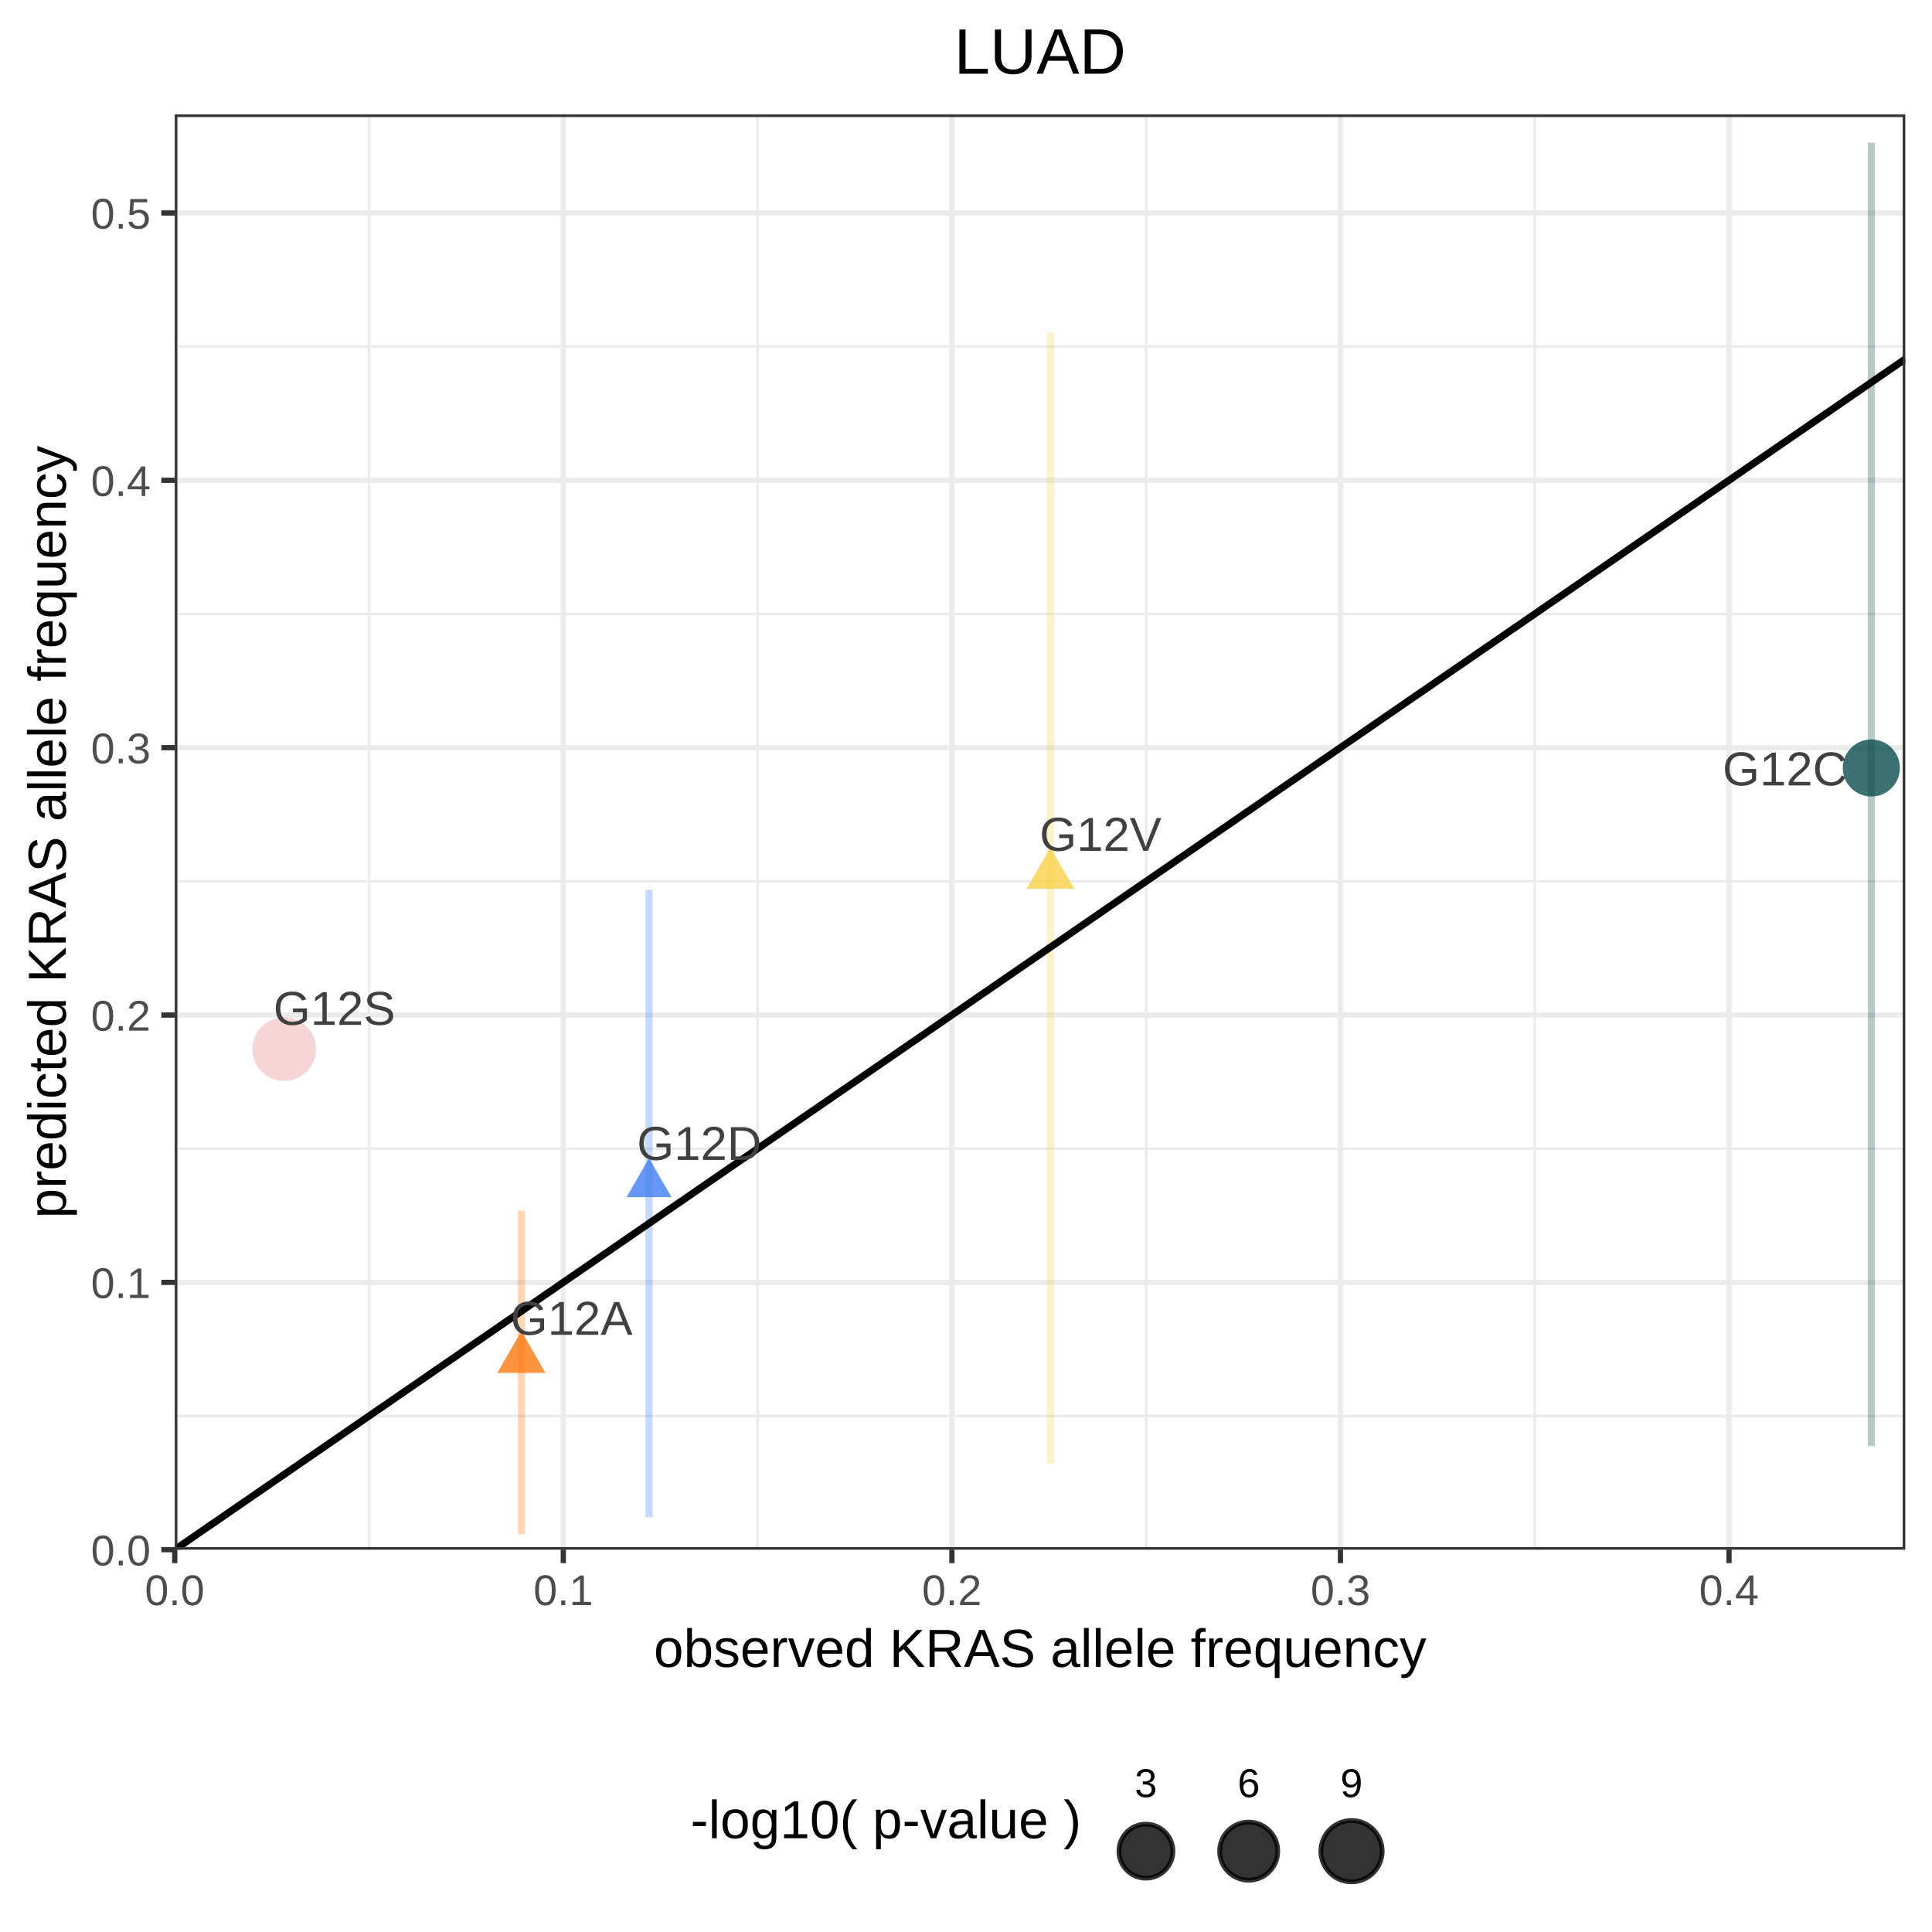
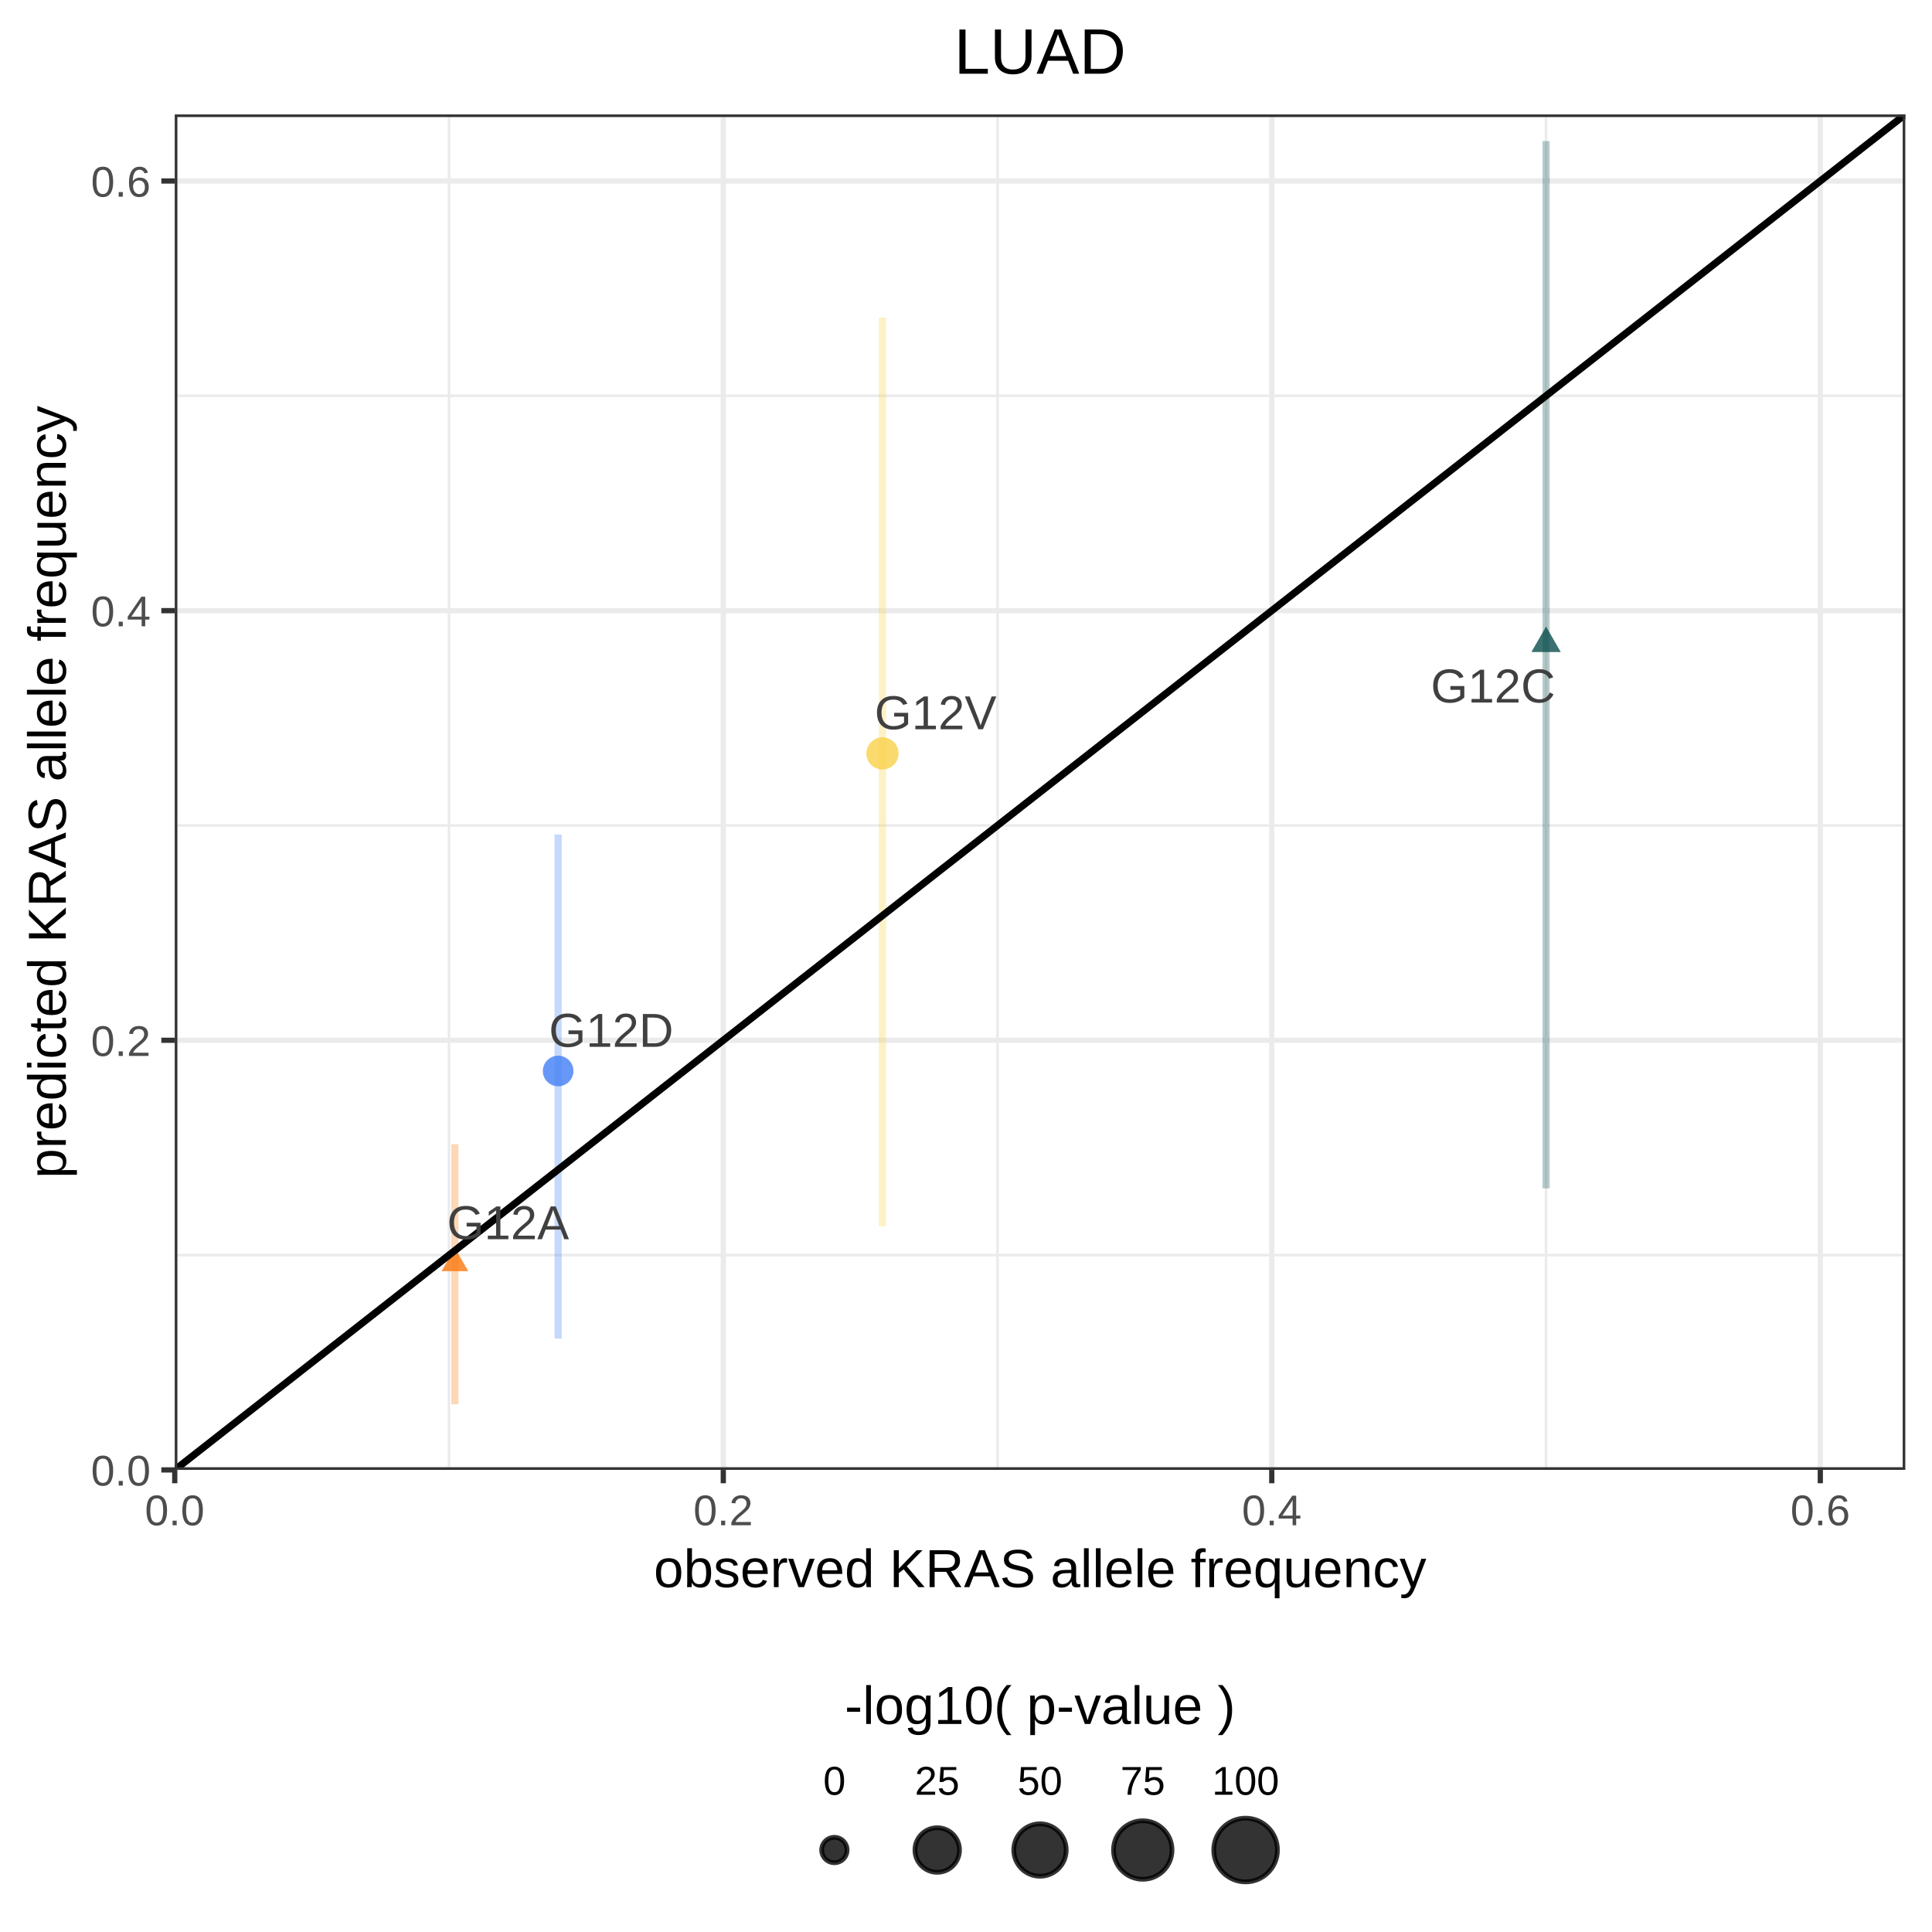
<svg xmlns="http://www.w3.org/2000/svg" viewBox="0 0 288.00 288.00">
  <defs>
    <style type="text/css">
    line, polyline, polygon, path, rect, circle {
      fill: none;
      stroke: #000000;
      stroke-linecap: round;
      stroke-linejoin: round;
      stroke-miterlimit: 10.00;
    }
  </style>
  </defs>
  <rect width="100%" height="100%" style="stroke: none; fill: #FFFFFF;" />
  <rect x="0.00" y="0.00" width="288.00" height="288.00" style="stroke-width: 0.78; stroke: #FFFFFF; fill: #FFFFFF;" />
  <defs>
-     <clipPath id="cpMjYuMDV8Mjg0LjAxfDIzMS4wMXwxNy4wNg==">
-       <rect x="26.05" y="17.06" width="257.97" height="213.95" />
+     <clipPath id="cpMjYuMDV8Mjg0LjAxfDIxOS4xMnwxNy4wNg==">
+       <rect x="26.05" y="17.06" width="257.97" height="202.05" />
    </clipPath>
  </defs>
-   <rect x="26.05" y="17.06" width="257.97" height="213.95" style="stroke-width: 0.78; stroke: none; fill: #FFFFFF;" clip-path="url(#cpMjYuMDV8Mjg0LjAxfDIzMS4wMXwxNy4wNg==)" />
-   <polyline points="26.05,211.09 284.01,211.09 " style="stroke-width: 0.39; stroke: #EBEBEB; stroke-linecap: butt;" clip-path="url(#cpMjYuMDV8Mjg0LjAxfDIzMS4wMXwxNy4wNg==)" />
-   <polyline points="26.05,171.23 284.01,171.23 " style="stroke-width: 0.39; stroke: #EBEBEB; stroke-linecap: butt;" clip-path="url(#cpMjYuMDV8Mjg0LjAxfDIzMS4wMXwxNy4wNg==)" />
-   <polyline points="26.05,131.38 284.01,131.38 " style="stroke-width: 0.39; stroke: #EBEBEB; stroke-linecap: butt;" clip-path="url(#cpMjYuMDV8Mjg0LjAxfDIzMS4wMXwxNy4wNg==)" />
-   <polyline points="26.05,91.53 284.01,91.53 " style="stroke-width: 0.39; stroke: #EBEBEB; stroke-linecap: butt;" clip-path="url(#cpMjYuMDV8Mjg0LjAxfDIzMS4wMXwxNy4wNg==)" />
-   <polyline points="26.05,51.67 284.01,51.67 " style="stroke-width: 0.39; stroke: #EBEBEB; stroke-linecap: butt;" clip-path="url(#cpMjYuMDV8Mjg0LjAxfDIzMS4wMXwxNy4wNg==)" />
-   <polyline points="55.01,231.01 55.01,17.06 " style="stroke-width: 0.39; stroke: #EBEBEB; stroke-linecap: butt;" clip-path="url(#cpMjYuMDV8Mjg0LjAxfDIzMS4wMXwxNy4wNg==)" />
-   <polyline points="112.93,231.01 112.93,17.06 " style="stroke-width: 0.39; stroke: #EBEBEB; stroke-linecap: butt;" clip-path="url(#cpMjYuMDV8Mjg0LjAxfDIzMS4wMXwxNy4wNg==)" />
-   <polyline points="170.86,231.01 170.86,17.06 " style="stroke-width: 0.39; stroke: #EBEBEB; stroke-linecap: butt;" clip-path="url(#cpMjYuMDV8Mjg0LjAxfDIzMS4wMXwxNy4wNg==)" />
-   <polyline points="228.78,231.01 228.78,17.06 " style="stroke-width: 0.39; stroke: #EBEBEB; stroke-linecap: butt;" clip-path="url(#cpMjYuMDV8Mjg0LjAxfDIzMS4wMXwxNy4wNg==)" />
-   <polyline points="26.05,231.01 284.01,231.01 " style="stroke-width: 0.78; stroke: #EBEBEB; stroke-linecap: butt;" clip-path="url(#cpMjYuMDV8Mjg0LjAxfDIzMS4wMXwxNy4wNg==)" />
-   <polyline points="26.05,191.16 284.01,191.16 " style="stroke-width: 0.78; stroke: #EBEBEB; stroke-linecap: butt;" clip-path="url(#cpMjYuMDV8Mjg0LjAxfDIzMS4wMXwxNy4wNg==)" />
-   <polyline points="26.05,151.31 284.01,151.31 " style="stroke-width: 0.78; stroke: #EBEBEB; stroke-linecap: butt;" clip-path="url(#cpMjYuMDV8Mjg0LjAxfDIzMS4wMXwxNy4wNg==)" />
-   <polyline points="26.05,111.45 284.01,111.45 " style="stroke-width: 0.78; stroke: #EBEBEB; stroke-linecap: butt;" clip-path="url(#cpMjYuMDV8Mjg0LjAxfDIzMS4wMXwxNy4wNg==)" />
-   <polyline points="26.05,71.60 284.01,71.60 " style="stroke-width: 0.78; stroke: #EBEBEB; stroke-linecap: butt;" clip-path="url(#cpMjYuMDV8Mjg0LjAxfDIzMS4wMXwxNy4wNg==)" />
-   <polyline points="26.05,31.75 284.01,31.75 " style="stroke-width: 0.78; stroke: #EBEBEB; stroke-linecap: butt;" clip-path="url(#cpMjYuMDV8Mjg0LjAxfDIzMS4wMXwxNy4wNg==)" />
-   <polyline points="26.05,231.01 26.05,17.06 " style="stroke-width: 0.78; stroke: #EBEBEB; stroke-linecap: butt;" clip-path="url(#cpMjYuMDV8Mjg0LjAxfDIzMS4wMXwxNy4wNg==)" />
-   <polyline points="83.97,231.01 83.97,17.06 " style="stroke-width: 0.78; stroke: #EBEBEB; stroke-linecap: butt;" clip-path="url(#cpMjYuMDV8Mjg0LjAxfDIzMS4wMXwxNy4wNg==)" />
-   <polyline points="141.90,231.01 141.90,17.06 " style="stroke-width: 0.78; stroke: #EBEBEB; stroke-linecap: butt;" clip-path="url(#cpMjYuMDV8Mjg0LjAxfDIzMS4wMXwxNy4wNg==)" />
-   <polyline points="199.82,231.01 199.82,17.06 " style="stroke-width: 0.78; stroke: #EBEBEB; stroke-linecap: butt;" clip-path="url(#cpMjYuMDV8Mjg0LjAxfDIzMS4wMXwxNy4wNg==)" />
-   <polyline points="257.74,231.01 257.74,17.06 " style="stroke-width: 0.78; stroke: #EBEBEB; stroke-linecap: butt;" clip-path="url(#cpMjYuMDV8Mjg0LjAxfDIzMS4wMXwxNy4wNg==)" />
-   <polygon points="77.72,198.43 81.31,204.66 74.12,204.66 " style="stroke-width: 0.71; stroke: none; fill: #FB7810; fill-opacity: 0.80;" clip-path="url(#cpMjYuMDV8Mjg0LjAxfDIzMS4wMXwxNy4wNg==)" />
-   <circle cx="278.96" cy="114.48" r="3.19pt" style="stroke-width: 0.71; stroke: none; fill: #0A4F4E; fill-opacity: 0.80;" clip-path="url(#cpMjYuMDV8Mjg0LjAxfDIzMS4wMXwxNy4wNg==)" />
-   <polygon points="96.75,172.65 100.10,178.46 93.40,178.46 " style="stroke-width: 0.71; stroke: none; fill: #427FF5; fill-opacity: 0.80;" clip-path="url(#cpMjYuMDV8Mjg0LjAxfDIzMS4wMXwxNy4wNg==)" />
-   <circle cx="42.36" cy="156.39" r="3.56pt" style="stroke-width: 0.71; stroke: none; fill: #F4CACB; fill-opacity: 0.80;" clip-path="url(#cpMjYuMDV8Mjg0LjAxfDIzMS4wMXwxNy4wNg==)" />
-   <polygon points="156.58,126.34 160.13,132.48 153.04,132.48 " style="stroke-width: 0.71; stroke: none; fill: #F8D147; fill-opacity: 0.80;" clip-path="url(#cpMjYuMDV8Mjg0LjAxfDIzMS4wMXwxNy4wNg==)" />
-   <line x1="77.72" y1="228.70" x2="77.72" y2="180.45" style="stroke-width: 1.07; stroke: #FB7810; stroke-opacity: 0.30; stroke-linecap: butt;" clip-path="url(#cpMjYuMDV8Mjg0LjAxfDIzMS4wMXwxNy4wNg==)" />
-   <line x1="278.96" y1="215.57" x2="278.96" y2="21.26" style="stroke-width: 1.07; stroke: #0A4F4E; stroke-opacity: 0.30; stroke-linecap: butt;" clip-path="url(#cpMjYuMDV8Mjg0LjAxfDIzMS4wMXwxNy4wNg==)" />
-   <line x1="96.75" y1="226.16" x2="96.75" y2="132.63" style="stroke-width: 1.07; stroke: #427FF5; stroke-opacity: 0.30; stroke-linecap: butt;" clip-path="url(#cpMjYuMDV8Mjg0LjAxfDIzMS4wMXwxNy4wNg==)" />
-   <line x1="156.58" y1="218.17" x2="156.58" y2="49.58" style="stroke-width: 1.07; stroke: #F8D147; stroke-opacity: 0.30; stroke-linecap: butt;" clip-path="url(#cpMjYuMDV8Mjg0LjAxfDIzMS4wMXwxNy4wNg==)" />
-   <line x1="26.05" y1="231.01" x2="284.01" y2="53.52" style="stroke-width: 1.07; stroke-linecap: butt;" clip-path="url(#cpMjYuMDV8Mjg0LjAxfDIzMS4wMXwxNy4wNg==)" />
-   <g clip-path="url(#cpMjYuMDV8Mjg0LjAxfDIzMS4wMXwxNy4wNg==)">
-     <text x="76.10" y="198.98" style="font-size: 7.11px; fill: #404040; font-family: Arial;" textLength="18.18px" lengthAdjust="spacingAndGlyphs">G12A</text>
+   <rect x="26.05" y="17.06" width="257.97" height="202.05" style="stroke-width: 0.78; stroke: none; fill: #FFFFFF;" clip-path="url(#cpMjYuMDV8Mjg0LjAxfDIxOS4xMnwxNy4wNg==)" />
+   <polyline points="26.05,187.09 284.01,187.09 " style="stroke-width: 0.39; stroke: #EBEBEB; stroke-linecap: butt;" clip-path="url(#cpMjYuMDV8Mjg0LjAxfDIxOS4xMnwxNy4wNg==)" />
+   <polyline points="26.05,123.05 284.01,123.05 " style="stroke-width: 0.39; stroke: #EBEBEB; stroke-linecap: butt;" clip-path="url(#cpMjYuMDV8Mjg0LjAxfDIxOS4xMnwxNy4wNg==)" />
+   <polyline points="26.05,59.00 284.01,59.00 " style="stroke-width: 0.39; stroke: #EBEBEB; stroke-linecap: butt;" clip-path="url(#cpMjYuMDV8Mjg0LjAxfDIxOS4xMnwxNy4wNg==)" />
+   <polyline points="66.93,219.12 66.93,17.06 " style="stroke-width: 0.39; stroke: #EBEBEB; stroke-linecap: butt;" clip-path="url(#cpMjYuMDV8Mjg0LjAxfDIxOS4xMnwxNy4wNg==)" />
+   <polyline points="148.70,219.12 148.70,17.06 " style="stroke-width: 0.39; stroke: #EBEBEB; stroke-linecap: butt;" clip-path="url(#cpMjYuMDV8Mjg0LjAxfDIxOS4xMnwxNy4wNg==)" />
+   <polyline points="230.47,219.12 230.47,17.06 " style="stroke-width: 0.39; stroke: #EBEBEB; stroke-linecap: butt;" clip-path="url(#cpMjYuMDV8Mjg0LjAxfDIxOS4xMnwxNy4wNg==)" />
+   <polyline points="26.05,219.12 284.01,219.12 " style="stroke-width: 0.78; stroke: #EBEBEB; stroke-linecap: butt;" clip-path="url(#cpMjYuMDV8Mjg0LjAxfDIxOS4xMnwxNy4wNg==)" />
+   <polyline points="26.05,155.07 284.01,155.07 " style="stroke-width: 0.78; stroke: #EBEBEB; stroke-linecap: butt;" clip-path="url(#cpMjYuMDV8Mjg0LjAxfDIxOS4xMnwxNy4wNg==)" />
+   <polyline points="26.05,91.03 284.01,91.03 " style="stroke-width: 0.78; stroke: #EBEBEB; stroke-linecap: butt;" clip-path="url(#cpMjYuMDV8Mjg0LjAxfDIxOS4xMnwxNy4wNg==)" />
+   <polyline points="26.05,26.98 284.01,26.98 " style="stroke-width: 0.78; stroke: #EBEBEB; stroke-linecap: butt;" clip-path="url(#cpMjYuMDV8Mjg0LjAxfDIxOS4xMnwxNy4wNg==)" />
+   <polyline points="26.05,219.12 26.05,17.06 " style="stroke-width: 0.78; stroke: #EBEBEB; stroke-linecap: butt;" clip-path="url(#cpMjYuMDV8Mjg0LjAxfDIxOS4xMnwxNy4wNg==)" />
+   <polyline points="107.82,219.12 107.82,17.06 " style="stroke-width: 0.78; stroke: #EBEBEB; stroke-linecap: butt;" clip-path="url(#cpMjYuMDV8Mjg0LjAxfDIxOS4xMnwxNy4wNg==)" />
+   <polyline points="189.58,219.12 189.58,17.06 " style="stroke-width: 0.78; stroke: #EBEBEB; stroke-linecap: butt;" clip-path="url(#cpMjYuMDV8Mjg0LjAxfDIxOS4xMnwxNy4wNg==)" />
+   <polyline points="271.35,219.12 271.35,17.06 " style="stroke-width: 0.78; stroke: #EBEBEB; stroke-linecap: butt;" clip-path="url(#cpMjYuMDV8Mjg0LjAxfDIxOS4xMnwxNy4wNg==)" />
+   <polygon points="67.81,186.04 69.81,189.50 65.81,189.50 " style="stroke-width: 0.71; stroke: none; fill: #FB7810; fill-opacity: 0.80;" clip-path="url(#cpMjYuMDV8Mjg0LjAxfDIxOS4xMnwxNy4wNg==)" />
+   <polygon points="230.47,93.40 232.66,97.20 228.28,97.20 " style="stroke-width: 0.71; stroke: none; fill: #0A4F4E; fill-opacity: 0.80;" clip-path="url(#cpMjYuMDV8Mjg0LjAxfDIxOS4xMnwxNy4wNg==)" />
+   <circle cx="83.20" cy="159.65" r="1.71pt" style="stroke-width: 0.71; stroke: none; fill: #427FF5; fill-opacity: 0.80;" clip-path="url(#cpMjYuMDV8Mjg0LjAxfDIxOS4xMnwxNy4wNg==)" />
+   <circle cx="131.55" cy="112.31" r="1.80pt" style="stroke-width: 0.71; stroke: none; fill: #F8D147; fill-opacity: 0.80;" clip-path="url(#cpMjYuMDV8Mjg0LjAxfDIxOS4xMnwxNy4wNg==)" />
+   <line x1="67.81" y1="209.33" x2="67.81" y2="170.56" style="stroke-width: 1.07; stroke: #FB7810; stroke-opacity: 0.30; stroke-linecap: butt;" clip-path="url(#cpMjYuMDV8Mjg0LjAxfDIxOS4xMnwxNy4wNg==)" />
+   <line x1="230.47" y1="177.15" x2="230.47" y2="21.03" style="stroke-width: 1.07; stroke: #0A4F4E; stroke-opacity: 0.30; stroke-linecap: butt;" clip-path="url(#cpMjYuMDV8Mjg0LjAxfDIxOS4xMnwxNy4wNg==)" />
+   <line x1="83.20" y1="199.54" x2="83.20" y2="124.39" style="stroke-width: 1.07; stroke: #427FF5; stroke-opacity: 0.30; stroke-linecap: butt;" clip-path="url(#cpMjYuMDV8Mjg0LjAxfDIxOS4xMnwxNy4wNg==)" />
+   <line x1="131.55" y1="182.81" x2="131.55" y2="47.34" style="stroke-width: 1.07; stroke: #F8D147; stroke-opacity: 0.30; stroke-linecap: butt;" clip-path="url(#cpMjYuMDV8Mjg0LjAxfDIxOS4xMnwxNy4wNg==)" />
+   <line x1="26.05" y1="219.12" x2="284.01" y2="17.06" style="stroke-width: 1.07; stroke-linecap: butt;" clip-path="url(#cpMjYuMDV8Mjg0LjAxfDIxOS4xMnwxNy4wNg==)" />
+   <g clip-path="url(#cpMjYuMDV8Mjg0LjAxfDIxOS4xMnwxNy4wNg==)">
+     <text x="66.64" y="184.73" style="font-size: 7.11px; fill: #404040; font-family: Arial;" textLength="18.18px" lengthAdjust="spacingAndGlyphs">G12A</text>
  </g>
-   <g clip-path="url(#cpMjYuMDV8Mjg0LjAxfDIzMS4wMXwxNy4wNg==)">
-     <text x="256.78" y="117.08" style="font-size: 7.11px; fill: #404040; font-family: Arial;" textLength="18.57px" lengthAdjust="spacingAndGlyphs">G12C</text>
+   <g clip-path="url(#cpMjYuMDV8Mjg0LjAxfDIxOS4xMnwxNy4wNg==)">
+     <text x="213.28" y="104.72" style="font-size: 7.11px; fill: #404040; font-family: Arial;" textLength="18.57px" lengthAdjust="spacingAndGlyphs">G12C</text>
  </g>
-   <g clip-path="url(#cpMjYuMDV8Mjg0LjAxfDIzMS4wMXwxNy4wNg==)">
-     <text x="94.95" y="172.91" style="font-size: 7.11px; fill: #404040; font-family: Arial;" textLength="18.57px" lengthAdjust="spacingAndGlyphs">G12D</text>
+   <g clip-path="url(#cpMjYuMDV8Mjg0LjAxfDIxOS4xMnwxNy4wNg==)">
+     <text x="81.82" y="156.05" style="font-size: 7.11px; fill: #404040; font-family: Arial;" textLength="18.57px" lengthAdjust="spacingAndGlyphs">G12D</text>
  </g>
-   <g clip-path="url(#cpMjYuMDV8Mjg0LjAxfDIzMS4wMXwxNy4wNg==)">
-     <text x="40.75" y="152.78" style="font-size: 7.11px; fill: #404040; font-family: Arial;" textLength="18.18px" lengthAdjust="spacingAndGlyphs">G12S</text>
+   <g clip-path="url(#cpMjYuMDV8Mjg0LjAxfDIxOS4xMnwxNy4wNg==)">
+     <text x="130.37" y="108.71" style="font-size: 7.11px; fill: #404040; font-family: Arial;" textLength="18.18px" lengthAdjust="spacingAndGlyphs">G12V</text>
  </g>
-   <g clip-path="url(#cpMjYuMDV8Mjg0LjAxfDIzMS4wMXwxNy4wNg==)">
-     <text x="154.97" y="126.83" style="font-size: 7.11px; fill: #404040; font-family: Arial;" textLength="18.18px" lengthAdjust="spacingAndGlyphs">G12V</text>
-   </g>
-   <rect x="26.05" y="17.06" width="257.97" height="213.95" style="stroke-width: 0.78; stroke: #333333;" clip-path="url(#cpMjYuMDV8Mjg0LjAxfDIzMS4wMXwxNy4wNg==)" />
+   <rect x="26.05" y="17.06" width="257.97" height="202.05" style="stroke-width: 0.78; stroke: #333333;" clip-path="url(#cpMjYuMDV8Mjg0LjAxfDIxOS4xMnwxNy4wNg==)" />
  <defs>
    <clipPath id="cpMC4wMHwyODguMDB8Mjg4LjAwfDAuMDA=">
      <rect x="0.00" y="0.00" width="288.00" height="288.00" />
    </clipPath>
  </defs>
  <g clip-path="url(#cpMC4wMHwyODguMDB8Mjg4LjAwfDAuMDA=)">
-     <text x="13.56" y="233.35" style="font-size: 6.40px; fill: #4D4D4D; font-family: Arial;" textLength="8.90px" lengthAdjust="spacingAndGlyphs">0.0</text>
+     <text x="13.56" y="221.45" style="font-size: 6.40px; fill: #4D4D4D; font-family: Arial;" textLength="8.90px" lengthAdjust="spacingAndGlyphs">0.0</text>
  </g>
  <g clip-path="url(#cpMC4wMHwyODguMDB8Mjg4LjAwfDAuMDA=)">
-     <text x="13.56" y="193.50" style="font-size: 6.40px; fill: #4D4D4D; font-family: Arial;" textLength="8.90px" lengthAdjust="spacingAndGlyphs">0.1</text>
+     <text x="13.56" y="157.41" style="font-size: 6.40px; fill: #4D4D4D; font-family: Arial;" textLength="8.90px" lengthAdjust="spacingAndGlyphs">0.2</text>
  </g>
  <g clip-path="url(#cpMC4wMHwyODguMDB8Mjg4LjAwfDAuMDA=)">
-     <text x="13.56" y="153.64" style="font-size: 6.40px; fill: #4D4D4D; font-family: Arial;" textLength="8.90px" lengthAdjust="spacingAndGlyphs">0.2</text>
+     <text x="13.56" y="93.36" style="font-size: 6.40px; fill: #4D4D4D; font-family: Arial;" textLength="8.90px" lengthAdjust="spacingAndGlyphs">0.4</text>
  </g>
  <g clip-path="url(#cpMC4wMHwyODguMDB8Mjg4LjAwfDAuMDA=)">
-     <text x="13.56" y="113.79" style="font-size: 6.40px; fill: #4D4D4D; font-family: Arial;" textLength="8.90px" lengthAdjust="spacingAndGlyphs">0.3</text>
+     <text x="13.56" y="29.32" style="font-size: 6.40px; fill: #4D4D4D; font-family: Arial;" textLength="8.90px" lengthAdjust="spacingAndGlyphs">0.6</text>
+   </g>
+   <polyline points="24.05,219.12 26.05,219.12 " style="stroke-width: 0.78; stroke: #333333; stroke-linecap: butt;" clip-path="url(#cpMC4wMHwyODguMDB8Mjg4LjAwfDAuMDA=)" />
+   <polyline points="24.05,155.07 26.05,155.07 " style="stroke-width: 0.78; stroke: #333333; stroke-linecap: butt;" clip-path="url(#cpMC4wMHwyODguMDB8Mjg4LjAwfDAuMDA=)" />
+   <polyline points="24.05,91.03 26.05,91.03 " style="stroke-width: 0.78; stroke: #333333; stroke-linecap: butt;" clip-path="url(#cpMC4wMHwyODguMDB8Mjg4LjAwfDAuMDA=)" />
+   <polyline points="24.05,26.98 26.05,26.98 " style="stroke-width: 0.78; stroke: #333333; stroke-linecap: butt;" clip-path="url(#cpMC4wMHwyODguMDB8Mjg4LjAwfDAuMDA=)" />
+   <polyline points="26.05,221.11 26.05,219.12 " style="stroke-width: 0.78; stroke: #333333; stroke-linecap: butt;" clip-path="url(#cpMC4wMHwyODguMDB8Mjg4LjAwfDAuMDA=)" />
+   <polyline points="107.82,221.11 107.82,219.12 " style="stroke-width: 0.78; stroke: #333333; stroke-linecap: butt;" clip-path="url(#cpMC4wMHwyODguMDB8Mjg4LjAwfDAuMDA=)" />
+   <polyline points="189.58,221.11 189.58,219.12 " style="stroke-width: 0.78; stroke: #333333; stroke-linecap: butt;" clip-path="url(#cpMC4wMHwyODguMDB8Mjg4LjAwfDAuMDA=)" />
+   <polyline points="271.35,221.11 271.35,219.12 " style="stroke-width: 0.78; stroke: #333333; stroke-linecap: butt;" clip-path="url(#cpMC4wMHwyODguMDB8Mjg4LjAwfDAuMDA=)" />
+   <g clip-path="url(#cpMC4wMHwyODguMDB8Mjg4LjAwfDAuMDA=)">
+     <text x="21.59" y="227.37" style="font-size: 6.40px; fill: #4D4D4D; font-family: Arial;" textLength="8.90px" lengthAdjust="spacingAndGlyphs">0.0</text>
  </g>
  <g clip-path="url(#cpMC4wMHwyODguMDB8Mjg4LjAwfDAuMDA=)">
-     <text x="13.56" y="73.94" style="font-size: 6.40px; fill: #4D4D4D; font-family: Arial;" textLength="8.90px" lengthAdjust="spacingAndGlyphs">0.4</text>
+     <text x="103.36" y="227.37" style="font-size: 6.40px; fill: #4D4D4D; font-family: Arial;" textLength="8.90px" lengthAdjust="spacingAndGlyphs">0.2</text>
  </g>
  <g clip-path="url(#cpMC4wMHwyODguMDB8Mjg4LjAwfDAuMDA=)">
-     <text x="13.56" y="34.08" style="font-size: 6.40px; fill: #4D4D4D; font-family: Arial;" textLength="8.90px" lengthAdjust="spacingAndGlyphs">0.5</text>
-   </g>
-   <polyline points="24.05,231.01 26.05,231.01 " style="stroke-width: 0.78; stroke: #333333; stroke-linecap: butt;" clip-path="url(#cpMC4wMHwyODguMDB8Mjg4LjAwfDAuMDA=)" />
-   <polyline points="24.05,191.16 26.05,191.16 " style="stroke-width: 0.78; stroke: #333333; stroke-linecap: butt;" clip-path="url(#cpMC4wMHwyODguMDB8Mjg4LjAwfDAuMDA=)" />
-   <polyline points="24.05,151.31 26.05,151.31 " style="stroke-width: 0.78; stroke: #333333; stroke-linecap: butt;" clip-path="url(#cpMC4wMHwyODguMDB8Mjg4LjAwfDAuMDA=)" />
-   <polyline points="24.05,111.45 26.05,111.45 " style="stroke-width: 0.78; stroke: #333333; stroke-linecap: butt;" clip-path="url(#cpMC4wMHwyODguMDB8Mjg4LjAwfDAuMDA=)" />
-   <polyline points="24.05,71.60 26.05,71.60 " style="stroke-width: 0.78; stroke: #333333; stroke-linecap: butt;" clip-path="url(#cpMC4wMHwyODguMDB8Mjg4LjAwfDAuMDA=)" />
-   <polyline points="24.05,31.75 26.05,31.75 " style="stroke-width: 0.78; stroke: #333333; stroke-linecap: butt;" clip-path="url(#cpMC4wMHwyODguMDB8Mjg4LjAwfDAuMDA=)" />
-   <polyline points="26.05,233.01 26.05,231.01 " style="stroke-width: 0.78; stroke: #333333; stroke-linecap: butt;" clip-path="url(#cpMC4wMHwyODguMDB8Mjg4LjAwfDAuMDA=)" />
-   <polyline points="83.97,233.01 83.97,231.01 " style="stroke-width: 0.78; stroke: #333333; stroke-linecap: butt;" clip-path="url(#cpMC4wMHwyODguMDB8Mjg4LjAwfDAuMDA=)" />
-   <polyline points="141.90,233.01 141.90,231.01 " style="stroke-width: 0.78; stroke: #333333; stroke-linecap: butt;" clip-path="url(#cpMC4wMHwyODguMDB8Mjg4LjAwfDAuMDA=)" />
-   <polyline points="199.82,233.01 199.82,231.01 " style="stroke-width: 0.78; stroke: #333333; stroke-linecap: butt;" clip-path="url(#cpMC4wMHwyODguMDB8Mjg4LjAwfDAuMDA=)" />
-   <polyline points="257.74,233.01 257.74,231.01 " style="stroke-width: 0.78; stroke: #333333; stroke-linecap: butt;" clip-path="url(#cpMC4wMHwyODguMDB8Mjg4LjAwfDAuMDA=)" />
-   <g clip-path="url(#cpMC4wMHwyODguMDB8Mjg4LjAwfDAuMDA=)">
-     <text x="21.59" y="239.27" style="font-size: 6.40px; fill: #4D4D4D; font-family: Arial;" textLength="8.90px" lengthAdjust="spacingAndGlyphs">0.0</text>
+     <text x="185.13" y="227.37" style="font-size: 6.40px; fill: #4D4D4D; font-family: Arial;" textLength="8.90px" lengthAdjust="spacingAndGlyphs">0.4</text>
  </g>
  <g clip-path="url(#cpMC4wMHwyODguMDB8Mjg4LjAwfDAuMDA=)">
-     <text x="79.52" y="239.27" style="font-size: 6.40px; fill: #4D4D4D; font-family: Arial;" textLength="8.90px" lengthAdjust="spacingAndGlyphs">0.1</text>
+     <text x="266.90" y="227.37" style="font-size: 6.40px; fill: #4D4D4D; font-family: Arial;" textLength="8.90px" lengthAdjust="spacingAndGlyphs">0.6</text>
  </g>
  <g clip-path="url(#cpMC4wMHwyODguMDB8Mjg4LjAwfDAuMDA=)">
-     <text x="137.44" y="239.27" style="font-size: 6.40px; fill: #4D4D4D; font-family: Arial;" textLength="8.90px" lengthAdjust="spacingAndGlyphs">0.2</text>
+     <text x="97.45" y="236.59" style="font-size: 8.00px; font-family: Arial;" textLength="115.16px" lengthAdjust="spacingAndGlyphs">observed KRAS allele frequency</text>
  </g>
  <g clip-path="url(#cpMC4wMHwyODguMDB8Mjg4LjAwfDAuMDA=)">
-     <text x="195.37" y="239.27" style="font-size: 6.40px; fill: #4D4D4D; font-family: Arial;" textLength="8.90px" lengthAdjust="spacingAndGlyphs">0.3</text>
+     <text transform="translate(9.81,175.67) rotate(-90)" style="font-size: 8.00px; font-family: Arial;" textLength="115.16px" lengthAdjust="spacingAndGlyphs">predicted KRAS allele frequency</text>
+   </g>
+   <rect x="114.73" y="246.31" width="80.60" height="37.71" style="stroke-width: 0.78; stroke: none; fill: #FFFFFF;" clip-path="url(#cpMC4wMHwyODguMDB8Mjg4LjAwfDAuMDA=)" />
+   <g clip-path="url(#cpMC4wMHwyODguMDB8Mjg4LjAwfDAuMDA=)">
+     <text x="125.91" y="256.99" style="font-size: 8.00px; font-family: Arial;" textLength="58.24px" lengthAdjust="spacingAndGlyphs">-log10( p-value )</text>
+   </g>
+   <rect x="118.71" y="271.53" width="11.34" height="8.50" style="stroke-width: 0.78; stroke: none; fill: #FFFFFF;" clip-path="url(#cpMC4wMHwyODguMDB8Mjg4LjAwfDAuMDA=)" />
+   <circle cx="124.38" cy="275.78" r="1.42pt" style="stroke-width: 0.71; stroke: #000000; stroke-opacity: 0.80; fill: #000000; fill-opacity: 0.80;" clip-path="url(#cpMC4wMHwyODguMDB8Mjg4LjAwfDAuMDA=)" />
+   <rect x="134.04" y="271.53" width="11.34" height="8.50" style="stroke-width: 0.78; stroke: none; fill: #FFFFFF;" clip-path="url(#cpMC4wMHwyODguMDB8Mjg4LjAwfDAuMDA=)" />
+   <circle cx="139.71" cy="275.78" r="2.49pt" style="stroke-width: 0.71; stroke: #000000; stroke-opacity: 0.80; fill: #000000; fill-opacity: 0.80;" clip-path="url(#cpMC4wMHwyODguMDB8Mjg4LjAwfDAuMDA=)" />
+   <rect x="149.36" y="271.53" width="11.34" height="8.50" style="stroke-width: 0.78; stroke: none; fill: #FFFFFF;" clip-path="url(#cpMC4wMHwyODguMDB8Mjg4LjAwfDAuMDA=)" />
+   <circle cx="155.03" cy="275.78" r="2.93pt" style="stroke-width: 0.71; stroke: #000000; stroke-opacity: 0.80; fill: #000000; fill-opacity: 0.80;" clip-path="url(#cpMC4wMHwyODguMDB8Mjg4LjAwfDAuMDA=)" />
+   <rect x="164.69" y="271.53" width="11.34" height="8.50" style="stroke-width: 0.78; stroke: none; fill: #FFFFFF;" clip-path="url(#cpMC4wMHwyODguMDB8Mjg4LjAwfDAuMDA=)" />
+   <circle cx="170.35" cy="275.78" r="3.27pt" style="stroke-width: 0.71; stroke: #000000; stroke-opacity: 0.80; fill: #000000; fill-opacity: 0.80;" clip-path="url(#cpMC4wMHwyODguMDB8Mjg4LjAwfDAuMDA=)" />
+   <rect x="180.01" y="271.53" width="11.34" height="8.50" style="stroke-width: 0.78; stroke: none; fill: #FFFFFF;" clip-path="url(#cpMC4wMHwyODguMDB8Mjg4LjAwfDAuMDA=)" />
+   <circle cx="185.68" cy="275.78" r="3.56pt" style="stroke-width: 0.71; stroke: #000000; stroke-opacity: 0.80; fill: #000000; fill-opacity: 0.80;" clip-path="url(#cpMC4wMHwyODguMDB8Mjg4LjAwfDAuMDA=)" />
+   <g clip-path="url(#cpMC4wMHwyODguMDB8Mjg4LjAwfDAuMDA=)">
+     <text x="122.72" y="267.54" style="font-size: 6.00px; font-family: Arial;" textLength="3.34px" lengthAdjust="spacingAndGlyphs">0</text>
  </g>
  <g clip-path="url(#cpMC4wMHwyODguMDB8Mjg4LjAwfDAuMDA=)">
-     <text x="253.29" y="239.27" style="font-size: 6.40px; fill: #4D4D4D; font-family: Arial;" textLength="8.90px" lengthAdjust="spacingAndGlyphs">0.4</text>
+     <text x="136.37" y="267.54" style="font-size: 6.00px; font-family: Arial;" textLength="6.67px" lengthAdjust="spacingAndGlyphs">25</text>
  </g>
  <g clip-path="url(#cpMC4wMHwyODguMDB8Mjg4LjAwfDAuMDA=)">
-     <text x="97.45" y="248.48" style="font-size: 8.00px; font-family: Arial;" textLength="115.16px" lengthAdjust="spacingAndGlyphs">observed KRAS allele frequency</text>
+     <text x="151.69" y="267.54" style="font-size: 6.00px; font-family: Arial;" textLength="6.67px" lengthAdjust="spacingAndGlyphs">50</text>
  </g>
  <g clip-path="url(#cpMC4wMHwyODguMDB8Mjg4LjAwfDAuMDA=)">
-     <text transform="translate(9.81,181.62) rotate(-90)" style="font-size: 8.00px; font-family: Arial;" textLength="115.16px" lengthAdjust="spacingAndGlyphs">predicted KRAS allele frequency</text>
-   </g>
-   <rect x="98.94" y="258.20" width="112.18" height="25.81" style="stroke-width: 0.78; stroke: none; fill: #FFFFFF;" clip-path="url(#cpMC4wMHwyODguMDB8Mjg4LjAwfDAuMDA=)" />
-   <g clip-path="url(#cpMC4wMHwyODguMDB8Mjg4LjAwfDAuMDA=)">
-     <text x="102.93" y="274.02" style="font-size: 8.00px; font-family: Arial;" textLength="58.24px" lengthAdjust="spacingAndGlyphs">-log10( p-value )</text>
-   </g>
-   <rect x="165.15" y="271.86" width="11.34" height="8.17" style="stroke-width: 0.78; stroke: none; fill: #FFFFFF;" clip-path="url(#cpMC4wMHwyODguMDB8Mjg4LjAwfDAuMDA=)" />
-   <circle cx="170.82" cy="275.95" r="3.02pt" style="stroke-width: 0.71; stroke: #000000; stroke-opacity: 0.80; fill: #000000; fill-opacity: 0.80;" clip-path="url(#cpMC4wMHwyODguMDB8Mjg4LjAwfDAuMDA=)" />
-   <rect x="180.47" y="271.86" width="11.34" height="8.17" style="stroke-width: 0.78; stroke: none; fill: #FFFFFF;" clip-path="url(#cpMC4wMHwyODguMDB8Mjg4LjAwfDAuMDA=)" />
-   <circle cx="186.14" cy="275.95" r="3.25pt" style="stroke-width: 0.71; stroke: #000000; stroke-opacity: 0.80; fill: #000000; fill-opacity: 0.80;" clip-path="url(#cpMC4wMHwyODguMDB8Mjg4LjAwfDAuMDA=)" />
-   <rect x="195.80" y="271.86" width="11.34" height="8.17" style="stroke-width: 0.78; stroke: none; fill: #FFFFFF;" clip-path="url(#cpMC4wMHwyODguMDB8Mjg4LjAwfDAuMDA=)" />
-   <circle cx="201.47" cy="275.95" r="3.43pt" style="stroke-width: 0.71; stroke: #000000; stroke-opacity: 0.80; fill: #000000; fill-opacity: 0.80;" clip-path="url(#cpMC4wMHwyODguMDB8Mjg4LjAwfDAuMDA=)" />
-   <g clip-path="url(#cpMC4wMHwyODguMDB8Mjg4LjAwfDAuMDA=)">
-     <text x="169.15" y="267.88" style="font-size: 6.00px; font-family: Arial;" textLength="3.34px" lengthAdjust="spacingAndGlyphs">3</text>
+     <text x="167.02" y="267.54" style="font-size: 6.00px; font-family: Arial;" textLength="6.67px" lengthAdjust="spacingAndGlyphs">75</text>
  </g>
  <g clip-path="url(#cpMC4wMHwyODguMDB8Mjg4LjAwfDAuMDA=)">
-     <text x="184.48" y="267.88" style="font-size: 6.00px; font-family: Arial;" textLength="3.34px" lengthAdjust="spacingAndGlyphs">6</text>
-   </g>
-   <g clip-path="url(#cpMC4wMHwyODguMDB8Mjg4LjAwfDAuMDA=)">
-     <text x="199.80" y="267.88" style="font-size: 6.00px; font-family: Arial;" textLength="3.34px" lengthAdjust="spacingAndGlyphs">9</text>
+     <text x="180.67" y="267.54" style="font-size: 6.00px; font-family: Arial;" textLength="10.01px" lengthAdjust="spacingAndGlyphs">100</text>
  </g>
  <g clip-path="url(#cpMC4wMHwyODguMDB8Mjg4LjAwfDAuMDA=)">
    <text x="142.24" y="10.99" style="font-size: 9.60px; font-family: Arial;" textLength="25.59px" lengthAdjust="spacingAndGlyphs">LUAD</text>
  </g>
</svg>
